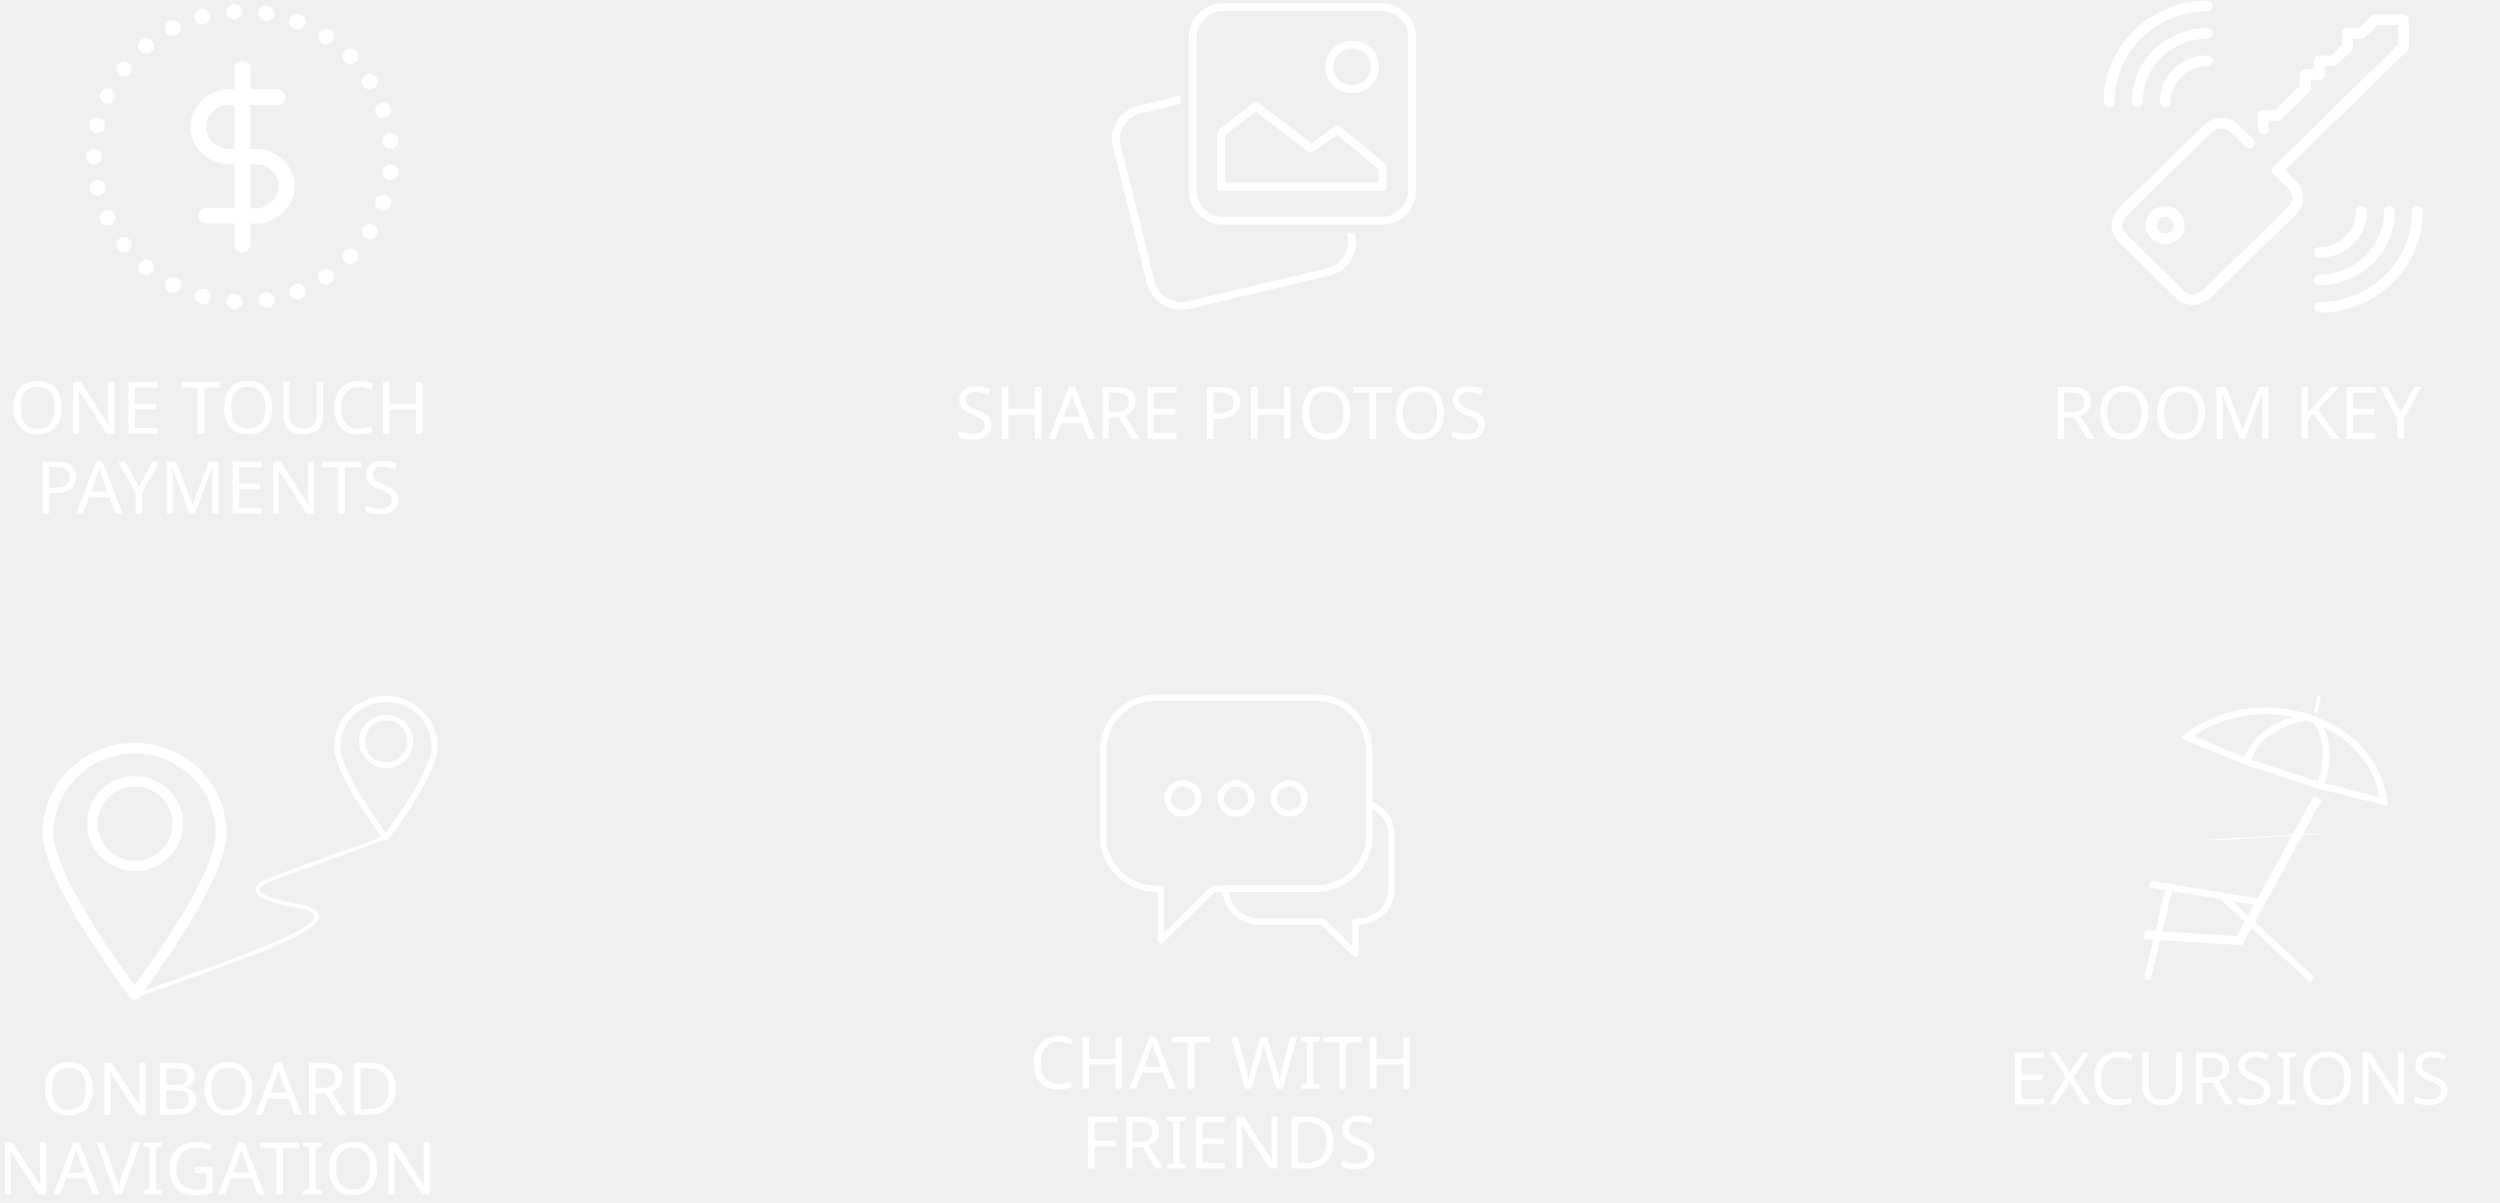
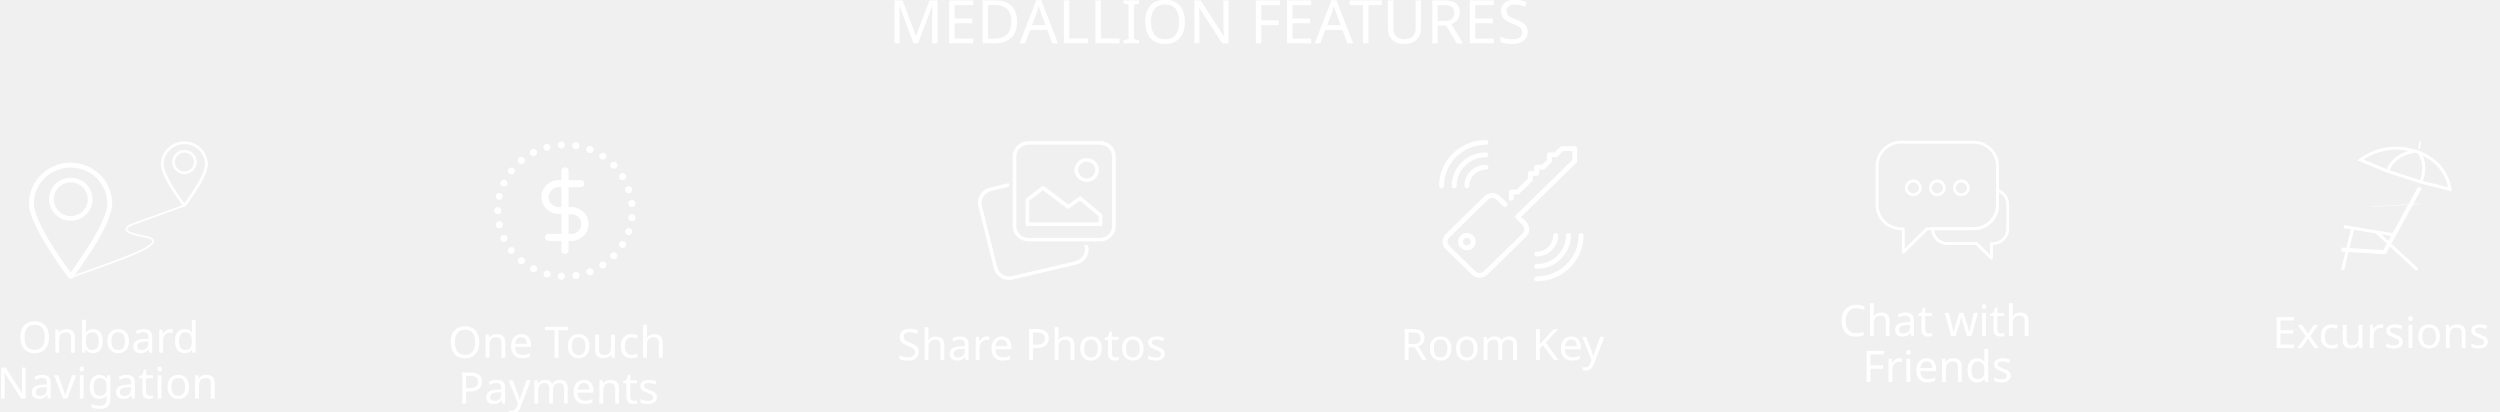
- <svg xmlns="http://www.w3.org/2000/svg" width="470px" height="226px" viewBox="0 0 470 226" version="1.1">
+ <svg xmlns="http://www.w3.org/2000/svg" width="1038px" height="171px" viewBox="0 0 1038 171" version="1.1">
  <defs />
-   <g id="READY-TO-BOARD" stroke="none" stroke-width="1" fill="none" fill-rule="evenodd">
-     <g id="ACCESSORIES-SHOPPING-Copy-5" transform="translate(-605, -508)" fill="#FFFFFF">
-       <g id="MEDALLION-01-+-Oval-135-+-Princess-logo-Copy-+-MEDALLION-01-+-Oval-135-+-Princess-logo-Copy-2-+-MEDALLION-01-+-Oval-135-+-Princess-logo-Copy-3-+-Group" transform="translate(415, 147)">
-         <g id="Group" transform="translate(188.5, 361.1265)">
-           <g id="noun_174033_cc-+-ONE-TOUCH" transform="translate(2, 0)">
-             <g id="noun_174033_cc" transform="translate(15, 0)">
+   <g id="Page-1" stroke="none" stroke-width="1" fill="none" fill-rule="evenodd">
+     <g id="Summary-Copy-3" transform="translate(-321, -609)" fill="#FFFFFF">
+       <g id="MEDALLION-FEATURES-+-Group" transform="translate(319, 604)">
+         <text id="MEDALLION-FEATURES" font-family="Gotham HTF" font-size="25" font-weight="420">
+           <tspan x="371" y="23">MEDALLION FEATURES</tspan>
+         </text>
+         <g id="Group" transform="translate(0, 63)">
+           <g id="noun_174033_cc-+-ONE-TOUCH" transform="translate(187.5, 0.126498)">
+             <g id="noun_174033_cc" transform="translate(19, 0)">
              <path d="M3.158,36.651 L2.842,36.651 C2.132,36.651 1.579,36.188 1.421,35.494 C1.263,34.722 1.737,33.951 2.526,33.719 C3.316,33.565 4.105,34.028 4.342,34.799 C4.421,35.725 3.947,36.497 3.158,36.651 L3.158,36.651 Z M10.895,49.228 C10.342,49.846 10.421,50.771 11.053,51.312 C11.368,51.543 11.684,51.62 12,51.62 C12.395,51.62 12.868,51.466 13.105,51.08 C13.658,50.463 13.579,49.537 12.947,48.997 C12.395,48.534 11.447,48.611 10.895,49.228 L10.895,49.228 Z M3.632,29.398 C3.632,29.398 3.632,29.321 3.632,29.398 C3.632,29.321 3.632,29.321 3.632,29.398 C3.632,28.549 3,27.855 2.132,27.855 C1.342,27.855 0.632,28.472 0.632,29.321 L0.632,29.321 C0.632,30.093 1.342,30.787 2.132,30.787 C3,30.864 3.632,30.17 3.632,29.398 L3.632,29.398 Z M6.947,13.966 C7.184,14.197 7.5,14.275 7.816,14.275 C8.289,14.275 8.684,14.043 9,13.735 C9.474,13.117 9.395,12.191 8.684,11.728 C8.053,11.265 7.105,11.343 6.632,12.037 C6.158,12.577 6.316,13.503 6.947,13.966 L6.947,13.966 Z M4.105,39.506 C3.395,39.815 3,40.741 3.395,41.435 C3.632,41.975 4.184,42.284 4.737,42.284 C4.974,42.284 5.132,42.207 5.368,42.13 C6.079,41.821 6.474,40.895 6.079,40.201 C5.763,39.506 4.895,39.197 4.105,39.506 L4.105,39.506 Z M12,9.954 C12.316,9.954 12.711,9.877 12.947,9.645 C13.579,9.105 13.658,8.179 13.105,7.562 C12.553,6.944 11.605,6.867 10.974,7.407 C10.342,7.948 10.263,8.873 10.816,9.491 C11.132,9.799 11.605,9.954 12,9.954 L12,9.954 Z M39.868,5.324 C40.026,5.401 40.263,5.401 40.421,5.401 C41.053,5.401 41.605,5.093 41.842,4.475 C42.158,3.704 41.763,2.855 40.974,2.546 C40.184,2.238 39.316,2.623 39,3.395 C38.684,4.167 39.079,5.015 39.868,5.324 L39.868,5.324 Z M2.447,24.846 L2.763,24.846 C3.474,24.846 4.026,24.383 4.184,23.688 C4.342,22.917 3.868,22.145 3.079,21.991 C2.289,21.836 1.5,22.299 1.342,23.071 C1.184,23.92 1.658,24.691 2.447,24.846 L2.447,24.846 Z M34.342,3.858 L34.579,3.858 C35.289,3.858 35.921,3.318 36.079,2.623 C36.237,1.852 35.684,1.08 34.816,0.926 C34.026,0.772 33.237,1.312 33.079,2.16 C33,2.932 33.553,3.704 34.342,3.858 L34.342,3.858 Z M57.711,24.923 C56.921,25 56.289,25.694 56.368,26.543 C56.447,27.315 57.079,27.855 57.868,27.855 L58.026,27.855 C58.816,27.778 59.447,27.083 59.368,26.234 C59.211,25.386 58.5,24.768 57.711,24.923 L57.711,24.923 Z M55.105,21.065 L55.105,21.065 C55.342,21.682 55.895,22.068 56.526,22.068 C56.684,22.068 56.842,22.068 57,21.991 C57.789,21.759 58.184,20.91 57.947,20.139 C57.711,19.367 56.842,18.981 56.053,19.213 C55.263,19.444 54.868,20.293 55.105,21.065 L55.105,21.065 Z M4.105,19.213 C4.342,19.29 4.5,19.367 4.737,19.367 C5.289,19.367 5.842,19.059 6.079,18.518 C6.395,17.824 6.079,16.898 5.368,16.589 C4.658,16.281 3.711,16.589 3.395,17.284 C3,17.978 3.316,18.827 4.105,19.213 L4.105,19.213 Z M28.579,3.549 L28.579,3.549 C29.447,3.472 30.079,2.778 30.079,2.006 C30,1.235 29.368,0.617 28.5,0.617 C27.711,0.694 27.079,1.312 27.079,2.16 C27.079,2.932 27.789,3.549 28.579,3.549 L28.579,3.549 Z M22.579,4.475 C22.737,4.475 22.816,4.475 22.974,4.398 C23.763,4.167 24.237,3.395 24,2.623 C23.763,1.852 22.974,1.389 22.184,1.62 C21.395,1.852 20.921,2.623 21.158,3.395 C21.316,4.089 21.947,4.475 22.579,4.475 L22.579,4.475 Z M6.947,44.753 C6.316,45.216 6.158,46.142 6.632,46.759 C6.947,47.145 7.342,47.299 7.816,47.299 C8.132,47.299 8.447,47.222 8.684,46.991 C9.316,46.528 9.474,45.602 8.921,44.984 C8.526,44.367 7.658,44.213 6.947,44.753 L6.947,44.753 Z M44.921,50.694 C44.211,51.157 44.053,52.083 44.526,52.7 C44.842,53.086 45.316,53.318 45.789,53.318 C46.105,53.318 46.342,53.241 46.658,53.086 C47.368,52.623 47.526,51.697 47.053,51.08 C46.579,50.386 45.632,50.231 44.921,50.694 L44.921,50.694 Z M49.263,47.068 C48.711,47.685 48.711,48.611 49.342,49.151 C49.658,49.383 49.974,49.537 50.368,49.537 C50.763,49.537 51.158,49.383 51.474,49.074 C52.026,48.457 52.026,47.531 51.395,46.991 C50.763,46.45 49.895,46.45 49.263,47.068 L49.263,47.068 Z M50.368,11.96 C50.763,11.96 51.079,11.806 51.395,11.574 C52.026,11.034 52.026,10.108 51.474,9.491 C50.921,8.873 49.974,8.873 49.342,9.414 C48.711,9.954 48.711,10.88 49.263,11.497 C49.579,11.806 49.974,11.96 50.368,11.96 L50.368,11.96 Z M54,16.667 C54.237,16.667 54.553,16.589 54.789,16.435 C55.5,16.049 55.737,15.123 55.263,14.429 C54.868,13.735 53.921,13.503 53.211,13.966 C52.5,14.352 52.263,15.278 52.737,15.972 C52.974,16.435 53.526,16.667 54,16.667 L54,16.667 Z M58.026,30.787 C57.237,30.71 56.447,31.25 56.368,32.099 C56.289,32.87 56.842,33.642 57.711,33.719 L57.868,33.719 C58.658,33.719 59.289,33.179 59.368,32.407 C59.447,31.559 58.816,30.864 58.026,30.787 L58.026,30.787 Z M54.789,42.13 C54.079,41.744 53.132,41.975 52.737,42.592 C52.342,43.287 52.5,44.213 53.211,44.599 C53.447,44.753 53.684,44.83 54,44.83 C54.474,44.83 55.026,44.599 55.263,44.136 C55.737,43.441 55.5,42.515 54.789,42.13 L54.789,42.13 Z M57,36.651 C56.211,36.42 55.342,36.805 55.105,37.577 C54.868,38.349 55.263,39.197 56.053,39.429 C56.211,39.506 56.368,39.506 56.526,39.506 C57.158,39.506 57.711,39.12 57.947,38.503 C58.263,37.731 57.789,36.883 57,36.651 L57,36.651 Z M44.921,7.948 C45.158,8.102 45.474,8.179 45.789,8.179 C46.263,8.179 46.737,7.948 47.053,7.562 C47.526,6.867 47.368,6.019 46.658,5.556 C45.947,5.093 45.079,5.247 44.605,5.941 C44.053,6.559 44.211,7.485 44.921,7.948 L44.921,7.948 Z M28.658,55.092 L28.658,55.092 C27.868,55.015 27.158,55.633 27.079,56.481 C27,57.253 27.632,57.947 28.5,58.025 L28.579,58.025 C29.368,58.025 30,57.407 30.079,56.636 C30.158,55.864 29.526,55.17 28.658,55.092 L28.658,55.092 Z M34.421,54.784 C33.632,54.938 33.079,55.633 33.158,56.481 C33.316,57.176 33.947,57.716 34.658,57.716 L34.895,57.716 C35.684,57.562 36.237,56.867 36.158,56.018 C36,55.247 35.211,54.707 34.421,54.784 L34.421,54.784 Z M23.053,54.244 L23.053,54.244 C22.263,54.012 21.474,54.475 21.237,55.247 C21,56.018 21.474,56.79 22.263,57.021 C22.421,57.021 22.5,57.099 22.658,57.099 C23.289,57.099 23.921,56.636 24.079,56.018 C24.316,55.247 23.842,54.475 23.053,54.244 L23.053,54.244 Z M39.868,53.318 C39.079,53.626 38.763,54.475 39.079,55.247 C39.316,55.787 39.868,56.173 40.5,56.173 C40.658,56.173 40.895,56.173 41.053,56.096 C41.842,55.787 42.158,54.938 41.842,54.167 C41.526,53.395 40.658,53.009 39.868,53.318 L39.868,53.318 Z M17.763,52.16 C17.053,51.775 16.105,52.083 15.711,52.778 C15.316,53.472 15.632,54.398 16.342,54.784 L16.342,54.784 C16.579,54.938 16.816,54.938 17.053,54.938 C17.605,54.938 18.079,54.629 18.395,54.167 C18.711,53.395 18.474,52.546 17.763,52.16 L17.763,52.16 Z M16.974,6.636 C17.211,6.636 17.447,6.559 17.684,6.481 C18.395,6.096 18.711,5.247 18.316,4.475 C17.921,3.781 17.053,3.472 16.263,3.858 C15.553,4.244 15.237,5.093 15.632,5.864 C15.947,6.404 16.421,6.636 16.974,6.636 L16.974,6.636 Z M39.868,34.876 C39.868,38.734 36.632,41.898 32.684,41.898 L32.605,41.898 L32.526,41.898 L31.579,41.898 L31.579,45.833 C31.579,46.605 30.947,47.299 30.079,47.299 C29.211,47.299 28.579,46.682 28.579,45.833 L28.579,41.898 L23.289,41.898 C22.5,41.898 21.789,41.281 21.789,40.432 C21.789,39.583 22.421,38.966 23.289,38.966 L28.579,38.966 L28.579,38.04 L28.579,30.71 L27.474,30.71 C23.526,30.71 20.289,27.546 20.289,23.688 C20.289,19.83 23.526,16.667 27.474,16.667 L28.579,16.667 L28.579,12.809 C28.579,12.037 29.211,11.343 30.079,11.343 C30.947,11.343 31.579,11.96 31.579,12.809 L31.579,16.667 L36.632,16.667 C37.421,16.667 38.132,17.284 38.132,18.133 C38.132,18.981 37.5,19.599 36.632,19.599 L31.579,19.599 L31.579,20.447 L31.579,27.855 L32.684,27.855 C36.632,27.855 39.868,31.018 39.868,34.876 L39.868,34.876 Z M27.474,27.855 L28.579,27.855 L28.579,20.447 L28.579,19.599 L27.474,19.599 C25.184,19.599 23.289,21.451 23.289,23.688 C23.289,26.003 25.184,27.855 27.474,27.855 L27.474,27.855 Z M36.868,34.876 C36.868,32.639 34.974,30.787 32.684,30.787 L31.579,30.787 L31.579,38.117 L31.579,39.043 L32.526,39.043 L32.605,39.043 L32.684,39.043 C34.974,38.966 36.868,37.114 36.868,34.876 L36.868,34.876 Z" id="Shape" />
            </g>
-             <text id="ONE-TOUCH" font-family="Gotham HTF" font-size="13.683" font-weight="420">
-               <tspan x="1.227" y="81.415">ONE TOUCH</tspan>
-               <tspan x="6.222" y="96.415">PAYMENTS</tspan>
+             <text id="One-Touch" font-family="Gotham HTF" font-size="18" font-weight="313">
+               <tspan x="0.548" y="90.415">One Touch</tspan>
+               <tspan x="4.679" y="109.415">Payments</tspan>
            </text>
          </g>
-           <g id="room-key-+-ROOM-KEY" transform="translate(387, 0)">
-             <g id="room-key" transform="translate(10, 0)">
+           <g id="room-key-+-ROOM-KEY" transform="translate(583.5, 0.126498)">
+             <g id="room-key" transform="translate(16, 0)">
              <g id="Group">
                <path d="M2.052,19.02 C2.052,9.636 9.859,2 19.46,2 C20.032,2 20.49,1.552 20.49,1 C20.489,0.448 20.032,0 19.46,0 C8.729,0 0,8.531 0,19.02 C0,19.579 0.458,20.026 1.023,20.026 C1.588,20.026 2.052,19.578 2.052,19.02 L2.052,19.02 Z" id="Shape" />
                <path d="M19.46,5.146 C11.635,5.146 5.272,11.371 5.272,19.019 C5.272,19.578 5.731,20.026 6.295,20.026 C6.859,20.026 7.318,19.578 7.318,19.019 C7.318,12.475 12.765,7.151 19.46,7.151 C20.032,7.151 20.49,6.703 20.49,6.152 C20.489,5.594 20.032,5.146 19.46,5.146 L19.46,5.146 Z" id="Shape" />
                <path d="M7.901,42.192 C7.901,44.167 9.545,45.767 11.56,45.767 C13.58,45.767 15.219,44.167 15.219,42.192 C15.219,40.224 13.581,38.616 11.56,38.616 C9.545,38.617 7.901,40.224 7.901,42.192 L7.901,42.192 Z M13.172,42.192 C13.172,43.062 12.451,43.768 11.56,43.768 C10.674,43.768 9.953,43.063 9.953,42.192 C9.953,41.327 10.674,40.622 11.56,40.622 C12.451,40.622 13.172,41.328 13.172,42.192 L13.172,42.192 Z" id="Shape" />
                <path d="M19.46,10.298 C14.541,10.298 10.537,14.211 10.537,19.02 C10.537,19.579 10.995,20.026 11.56,20.026 C12.131,20.026 12.583,19.579 12.583,19.02 C12.583,15.315 15.67,12.297 19.46,12.297 C20.032,12.297 20.49,11.85 20.49,11.298 C20.49,10.746 20.032,10.298 19.46,10.298 L19.46,10.298 Z" id="Shape" />
                <path d="M58.977,38.617 C58.412,38.617 57.955,39.064 57.955,39.615 C57.955,49.006 50.142,56.636 40.535,56.636 C39.969,56.636 39.511,57.09 39.511,57.642 C39.511,58.194 39.968,58.642 40.535,58.642 C51.271,58.642 60,50.11 60,39.615 C60,39.063 59.542,38.617 58.977,38.617 L58.977,38.617 Z" id="Shape" />
                <path d="M40.535,53.49 C48.366,53.49 54.73,47.271 54.73,39.615 C54.73,39.064 54.277,38.617 53.705,38.617 C53.141,38.617 52.683,39.064 52.683,39.615 C52.683,46.167 47.236,51.49 40.535,51.49 C39.969,51.49 39.511,51.938 39.511,52.49 C39.511,53.042 39.968,53.49 40.535,53.49 L40.535,53.49 Z" id="Shape" />
                <path d="M40.535,48.344 C45.46,48.344 49.464,44.43 49.464,39.615 C49.464,39.063 49.006,38.616 48.442,38.616 C47.877,38.616 47.419,39.063 47.419,39.615 C47.419,43.327 44.331,46.338 40.535,46.338 C39.969,46.338 39.511,46.785 39.511,47.344 C39.511,47.896 39.968,48.344 40.535,48.344 L40.535,48.344 Z" id="Shape" />
                <path d="M34.082,31.894 L57.064,9.433 C57.258,9.243 57.365,8.992 57.365,8.722 L57.365,3.576 C57.365,3.024 56.907,2.576 56.342,2.576 L51.077,2.576 C50.801,2.576 50.543,2.68 50.35,2.87 L48.014,5.145 L45.805,5.145 C45.24,5.145 44.782,5.593 44.782,6.152 L44.782,8.31 L42.749,10.298 L40.535,10.298 C39.969,10.298 39.511,10.745 39.511,11.297 L39.511,12.874 L37.904,12.874 C37.34,12.874 36.881,13.321 36.881,13.873 L36.881,16.032 L32.213,20.596 L30.004,20.596 C29.432,20.596 28.974,21.043 28.974,21.595 L28.974,24.171 C28.974,24.723 29.432,25.171 30.004,25.171 C30.568,25.171 31.026,24.723 31.026,24.171 L31.026,22.595 L32.633,22.595 C32.909,22.595 33.167,22.491 33.361,22.306 L38.627,17.154 C38.82,16.965 38.928,16.713 38.928,16.45 L38.928,14.873 L40.535,14.873 C41.105,14.873 41.563,14.426 41.563,13.873 L41.563,12.297 L43.17,12.297 C43.447,12.297 43.703,12.193 43.898,12.009 L46.534,9.433 C46.722,9.243 46.829,8.992 46.829,8.722 L46.829,7.151 L48.442,7.151 C48.712,7.151 48.976,7.047 49.163,6.857 L51.497,4.575 L55.321,4.575 L55.321,8.31 L31.912,31.189 C31.51,31.575 31.51,32.213 31.912,32.606 L34.541,35.176 C34.855,35.489 36.342,37.158 34.548,38.911 L18.745,54.355 C18.419,54.661 16.718,56.114 14.917,54.355 L4.381,44.057 C2.593,42.308 4.073,40.639 4.387,40.328 L20.189,24.878 C21.984,23.123 23.69,24.577 24.011,24.878 L26.639,27.454 C27.041,27.846 27.695,27.846 28.09,27.454 C28.492,27.061 28.492,26.43 28.09,26.036 L25.46,23.467 C25.372,23.381 24.595,22.645 23.408,22.259 C21.751,21.713 20.089,22.142 18.739,23.467 L2.938,38.911 C2.849,38.99 2.096,39.757 1.7,40.91 C1.148,42.536 1.581,44.154 2.93,45.473 L13.473,55.772 C14.439,56.722 15.569,57.207 16.742,57.207 C17.201,57.207 17.671,57.134 18.142,56.98 C19.322,56.594 20.1,55.856 20.188,55.771 L35.99,40.328 C38.456,37.917 37.345,35.084 35.99,33.758 L34.082,31.894 L34.082,31.894 Z" id="Shape" />
              </g>
            </g>
-             <text id="ROOM-KEY" font-family="Gotham HTF" font-size="13.683" font-weight="420">
-               <tspan x="0" y="82.393">ROOM KEY</tspan>
+             <text id="Room-Key" font-family="Gotham HTF" font-size="18" font-weight="313">
+               <tspan x="0" y="91.393">Room Key</tspan>
            </text>
          </g>
-           <g id="GPS-+-ONBOARD" transform="translate(0, 129.9893)">
-             <g id="GPS" transform="translate(9, 0)">
+           <g id="photos-+-SHARE-PHOTOS" transform="translate(374.5, 0.126498)">
+             <g id="photos" transform="translate(33, 0)">
+               <g id="Group">
+                 <path d="M51.449,35.718 L21.072,35.718 C20.662,35.718 20.32,35.385 20.32,34.985 L20.32,24.856 C20.32,24.656 20.456,24.39 20.593,24.256 L27.093,19.259 C27.367,19.059 27.777,19.059 28.051,19.259 L38.039,26.789 L42.555,23.59 C42.829,23.39 43.239,23.39 43.513,23.657 L51.928,30.72 C52.065,30.854 52.202,31.054 52.202,31.253 L52.202,34.919 C52.202,35.385 51.86,35.718 51.449,35.718 L51.449,35.718 Z M21.825,34.186 L50.628,34.186 L50.628,31.653 L42.897,25.189 L38.382,28.388 C38.108,28.588 37.766,28.588 37.492,28.388 L27.572,20.858 L21.825,25.256 L21.825,34.186 L21.825,34.186 Z" id="Shape" />
+                 <path d="M45.702,17.393 C42.897,17.393 40.639,15.194 40.639,12.461 C40.639,9.729 42.897,7.53 45.702,7.53 C48.507,7.53 50.765,9.729 50.765,12.461 C50.765,15.194 48.507,17.393 45.702,17.393 L45.702,17.393 Z M45.702,8.996 C43.786,8.996 42.144,10.529 42.144,12.461 C42.144,14.327 43.718,15.927 45.702,15.927 C47.618,15.927 49.26,14.394 49.26,12.461 C49.26,10.596 47.686,8.996 45.702,8.996 L45.702,8.996 Z" id="Shape" />
+                 <path d="M51.244,1.933 C53.98,1.933 56.238,4.132 56.238,6.797 L56.238,35.785 C56.238,38.45 53.98,40.649 51.244,40.649 L21.483,40.649 C18.746,40.649 16.488,38.45 16.488,35.785 L16.488,6.797 C16.488,4.132 18.746,1.933 21.483,1.933 L51.244,1.933 L51.244,1.933 Z M51.244,0.466 L21.483,0.466 C17.925,0.466 14.983,3.332 14.983,6.797 L14.983,35.785 C14.983,39.25 17.925,42.115 21.483,42.115 L51.244,42.115 C54.801,42.115 57.743,39.25 57.743,35.785 L57.743,6.797 C57.743,3.332 54.801,0.466 51.244,0.466 L51.244,0.466 L51.244,0.466 Z" id="Shape" />
+                 <path d="M46.249,43.648 L44.676,43.648 L44.813,44.248 C45.155,45.514 44.95,46.913 44.197,48.046 C43.513,49.179 42.35,49.979 41.05,50.312 L14.778,56.509 C13.41,56.843 12.041,56.643 10.878,55.91 C9.715,55.243 8.894,54.11 8.552,52.844 L2.189,27.255 C1.847,25.989 2.052,24.59 2.805,23.457 C3.489,22.324 4.652,21.524 5.952,21.191 L13.478,19.392 L13.478,17.859 L5.61,19.725 C3.9,20.125 2.395,21.191 1.505,22.657 C0.547,24.123 0.274,25.856 0.753,27.588 L7.115,53.177 C7.526,54.843 8.62,56.309 10.126,57.176 C11.152,57.776 12.383,58.109 13.546,58.109 C14.094,58.109 14.641,58.042 15.12,57.909 L41.392,51.711 C43.102,51.312 44.607,50.245 45.497,48.779 C46.455,47.313 46.728,45.581 46.249,43.848 L46.249,43.648 L46.249,43.648 Z" id="Shape" />
+               </g>
+             </g>
+             <text id="Share-Photos" font-family="Gotham HTF" font-size="18" font-weight="313">
+               <tspan x="0" y="91.393">Share Photos</tspan>
+             </text>
+           </g>
+           <g id="GPS-+-ONBOARD" transform="translate(0.5, 0)">
+             <g id="GPS" transform="translate(13, 0)">
              <g id="Group" transform="translate(54.72, 0)">
                <path d="M10.321,27.93 L10.321,27.93 C10.141,27.93 9.971,27.847 9.863,27.706 C9.483,27.21 0.573,15.48 0.573,10.282 C0.573,5.004 4.946,0.707 10.321,0.707 C15.697,0.707 20.069,5.004 20.069,10.282 C20.069,15.552 11.157,27.214 10.777,27.706 C10.669,27.847 10.5,27.93 10.321,27.93 L10.321,27.93 Z M10.321,1.839 C5.578,1.839 1.721,5.627 1.721,10.282 C1.721,14.465 8.483,23.917 10.321,26.41 C12.162,23.927 18.921,14.525 18.921,10.282 C18.921,5.627 15.063,1.839 10.321,1.839 L10.321,1.839 Z" id="Shape" />
                <path d="M10.365,14.307 C7.559,14.307 5.276,12.049 5.276,9.273 C5.276,6.497 7.559,4.239 10.365,4.239 C13.171,4.239 15.454,6.497 15.454,9.273 C15.454,12.049 13.171,14.307 10.365,14.307 L10.365,14.307 Z M10.365,5.33 C8.167,5.33 6.379,7.099 6.379,9.273 C6.379,11.447 8.167,13.215 10.365,13.215 C12.563,13.215 14.35,11.447 14.35,9.273 C14.35,7.099 12.561,5.33 10.365,5.33 L10.365,5.33 Z" id="Shape" />
              </g>
              <g id="Group" transform="translate(0, 9.021817)">
                <path d="M17.807,48.791 L17.807,48.791 C17.488,48.791 17.187,48.644 16.995,48.393 C16.322,47.512 0.521,26.714 0.521,17.496 C0.521,8.136 8.275,0.516 17.807,0.516 C27.34,0.516 35.092,8.136 35.092,17.496 C35.092,26.843 19.29,47.521 18.615,48.393 C18.422,48.644 18.124,48.791 17.807,48.791 L17.807,48.791 Z M17.807,2.525 C9.397,2.525 2.555,9.241 2.555,17.496 C2.555,24.915 14.546,41.676 17.807,46.095 C21.07,41.694 33.058,25.021 33.058,17.496 C33.058,9.241 26.217,2.525 17.807,2.525 L17.807,2.525 Z" id="Shape" />
                <path d="M17.884,24.633 C12.908,24.633 8.86,20.628 8.86,15.705 C8.86,10.783 12.908,6.778 17.884,6.778 C22.861,6.778 26.909,10.783 26.909,15.705 C26.909,20.628 22.859,24.633 17.884,24.633 L17.884,24.633 Z M17.884,8.715 C13.987,8.715 10.818,11.852 10.818,15.705 C10.818,19.561 13.989,22.696 17.884,22.696 C21.782,22.696 24.951,19.559 24.951,15.705 C24.951,11.852 21.782,8.715 17.884,8.715 L17.884,8.715 Z" id="Shape" />
              </g>
              <path d="M17.991,57.49 L17.729,56.785 C20.294,55.851 22.912,54.917 25.501,53.996 C37.869,49.585 51.885,44.589 51.672,42.094 C51.64,41.729 51.134,41.034 48.097,40.497 C41.45,39.323 40.61,38.068 40.557,37.224 C40.461,35.731 43.302,34.776 43.872,34.6 L64.849,26.993 L65.111,27.698 L44.115,35.311 C42.949,35.674 41.273,36.51 41.315,37.176 C41.336,37.499 41.896,38.639 48.231,39.758 C51.004,40.248 52.338,40.97 52.429,42.03 C52.68,44.953 42.458,48.749 25.759,54.702 C23.171,55.626 20.553,56.558 17.991,57.49 L17.991,57.49 Z" id="Shape" />
            </g>
-             <text id="ONBOARD" font-family="Gotham HTF" font-size="13.683" font-weight="420">
-               <tspan x="9.118" y="79.461">ONBOARD</tspan>
-               <tspan x="1.1" y="94.461">NAVIGATION</tspan>
+             <text id="Onboard" font-family="Gotham HTF" font-size="18" font-weight="313">
+               <tspan x="8.873" y="88.461">Onboard</tspan>
+               <tspan x="0.206" y="107.461">Navigation</tspan>
            </text>
          </g>
-           <g id="photos-+-SHARE-PHOTOS" transform="translate(181, 0)">
-             <g id="photos" transform="translate(29, 0)">
-               <g id="Group">
-                 <path d="M51.449,35.718 L21.072,35.718 C20.662,35.718 20.32,35.385 20.32,34.985 L20.32,24.856 C20.32,24.656 20.456,24.39 20.593,24.256 L27.093,19.259 C27.367,19.059 27.777,19.059 28.051,19.259 L38.039,26.789 L42.555,23.59 C42.829,23.39 43.239,23.39 43.513,23.657 L51.928,30.72 C52.065,30.854 52.202,31.054 52.202,31.253 L52.202,34.919 C52.202,35.385 51.86,35.718 51.449,35.718 L51.449,35.718 Z M21.825,34.186 L50.628,34.186 L50.628,31.653 L42.897,25.189 L38.382,28.388 C38.108,28.588 37.766,28.588 37.492,28.388 L27.572,20.858 L21.825,25.256 L21.825,34.186 L21.825,34.186 Z" id="Shape" />
-                 <path d="M45.702,17.393 C42.897,17.393 40.639,15.194 40.639,12.461 C40.639,9.729 42.897,7.53 45.702,7.53 C48.507,7.53 50.765,9.729 50.765,12.461 C50.765,15.194 48.507,17.393 45.702,17.393 L45.702,17.393 Z M45.702,8.996 C43.786,8.996 42.144,10.529 42.144,12.461 C42.144,14.327 43.718,15.927 45.702,15.927 C47.618,15.927 49.26,14.394 49.26,12.461 C49.26,10.596 47.686,8.996 45.702,8.996 L45.702,8.996 Z" id="Shape" />
-                 <path d="M51.244,1.933 C53.98,1.933 56.238,4.132 56.238,6.797 L56.238,35.785 C56.238,38.45 53.98,40.649 51.244,40.649 L21.483,40.649 C18.746,40.649 16.488,38.45 16.488,35.785 L16.488,6.797 C16.488,4.132 18.746,1.933 21.483,1.933 L51.244,1.933 L51.244,1.933 Z M51.244,0.466 L21.483,0.466 C17.925,0.466 14.983,3.332 14.983,6.797 L14.983,35.785 C14.983,39.25 17.925,42.115 21.483,42.115 L51.244,42.115 C54.801,42.115 57.743,39.25 57.743,35.785 L57.743,6.797 C57.743,3.332 54.801,0.466 51.244,0.466 L51.244,0.466 L51.244,0.466 Z" id="Shape" />
-                 <path d="M46.249,43.648 L44.676,43.648 L44.813,44.248 C45.155,45.514 44.95,46.913 44.197,48.046 C43.513,49.179 42.35,49.979 41.05,50.312 L14.778,56.509 C13.41,56.843 12.041,56.643 10.878,55.91 C9.715,55.243 8.894,54.11 8.552,52.844 L2.189,27.255 C1.847,25.989 2.052,24.59 2.805,23.457 C3.489,22.324 4.652,21.524 5.952,21.191 L13.478,19.392 L13.478,17.859 L5.61,19.725 C3.9,20.125 2.395,21.191 1.505,22.657 C0.547,24.123 0.274,25.856 0.753,27.588 L7.115,53.177 C7.526,54.843 8.62,56.309 10.126,57.176 C11.152,57.776 12.383,58.109 13.546,58.109 C14.094,58.109 14.641,58.042 15.12,57.909 L41.392,51.711 C43.102,51.312 44.607,50.245 45.497,48.779 C46.455,47.313 46.728,45.581 46.249,43.848 L46.249,43.648 L46.249,43.648 Z" id="Shape" />
-               </g>
-             </g>
-             <text id="SHARE-PHOTOS" font-family="Gotham HTF" font-size="13.683" font-weight="420">
-               <tspan x="0" y="82.393">SHARE PHOTOS</tspan>
-             </text>
-           </g>
-           <g id="noun_56417_cc-+-CHAT-WITH" transform="translate(194, 129.9893)">
-             <g id="noun_56417_cc" transform="translate(14, 0)">
+           <g id="noun_56417_cc-+-CHAT-WITH" transform="translate(765.5, 0)">
+             <g id="noun_56417_cc" transform="translate(15, 0)">
              <g id="Group">
                <g transform="translate(11.55556, 15.7407)" id="Shape">
                  <path d="M4.356,7.681 C2.431,7.681 0.866,6.14 0.866,4.246 C0.866,2.352 2.432,0.812 4.356,0.812 C6.282,0.812 7.848,2.352 7.848,4.246 C7.848,6.14 6.282,7.681 4.356,7.681 L4.356,7.681 Z M4.356,1.989 C3.092,1.989 2.062,3.002 2.062,4.246 C2.062,5.491 3.092,6.504 4.356,6.504 C5.621,6.504 6.651,5.491 6.651,4.246 C6.651,3.002 5.621,1.989 4.356,1.989 L4.356,1.989 Z" />
                  <path d="M14.332,7.681 C12.406,7.681 10.84,6.14 10.84,4.246 C10.84,2.352 12.406,0.812 14.332,0.812 C16.257,0.812 17.822,2.352 17.822,4.246 C17.823,6.14 16.257,7.681 14.332,7.681 L14.332,7.681 Z M14.332,1.989 C13.067,1.989 12.037,3.002 12.037,4.246 C12.037,5.491 13.067,6.504 14.332,6.504 C15.596,6.504 16.626,5.491 16.626,4.246 C16.626,3.002 15.597,1.989 14.332,1.989 L14.332,1.989 Z" />
                  <path d="M24.307,7.681 C22.381,7.681 20.815,6.14 20.815,4.246 C20.815,2.352 22.381,0.812 24.307,0.812 C26.232,0.812 27.798,2.352 27.798,4.246 C27.798,6.14 26.232,7.681 24.307,7.681 L24.307,7.681 Z M24.307,1.989 C23.042,1.989 22.012,3.002 22.012,4.246 C22.012,5.491 23.042,6.504 24.307,6.504 C25.572,6.504 26.601,5.491 26.601,4.246 C26.601,3.002 25.572,1.989 24.307,1.989 L24.307,1.989 Z" />
                </g>
                <g id="Shape">
                  <path d="M11.748,47.27 C11.67,47.27 11.593,47.256 11.518,47.226 C11.294,47.135 11.148,46.92 11.148,46.682 L11.148,37.555 L10.862,37.555 C5.032,37.555 0.288,32.888 0.288,27.152 L0.288,10.862 C0.288,5.126 5.031,0.46 10.862,0.46 L40.91,0.46 C46.74,0.46 51.484,5.126 51.484,10.862 L51.484,21.057 C51.484,21.382 51.217,21.645 50.886,21.645 C50.556,21.645 50.288,21.382 50.288,21.057 L50.288,10.862 C50.288,5.775 46.082,1.637 40.911,1.637 L10.863,1.637 C5.692,1.637 1.486,5.775 1.486,10.862 L1.486,27.153 C1.486,32.24 5.692,36.378 10.863,36.378 L11.748,36.378 C12.078,36.378 12.346,36.641 12.346,36.966 L12.346,45.26 L21.199,36.55 C21.311,36.44 21.464,36.378 21.622,36.378 L23.913,36.378 C24.244,36.378 24.511,36.641 24.511,36.966 C24.511,37.291 24.244,37.555 23.913,37.555 L21.87,37.555 L12.171,47.098 C12.056,47.211 11.903,47.27 11.748,47.27 L11.748,47.27 Z" />
                  <path d="M48.332,49.787 C48.177,49.787 48.024,49.727 47.909,49.615 L41.924,43.725 L30.137,43.725 C26.375,43.725 23.315,40.714 23.315,37.013 C23.315,36.688 23.582,36.377 23.913,36.377 L40.911,36.377 C46.082,36.377 50.288,32.239 50.288,27.152 L50.288,21.056 C50.288,20.866 50.381,20.688 50.538,20.577 C50.695,20.467 50.897,20.438 51.079,20.499 C53.847,21.424 55.707,23.977 55.707,26.849 L55.707,37.013 C55.707,40.698 52.671,43.701 48.931,43.725 L48.931,49.198 C48.931,49.435 48.785,49.651 48.561,49.741 C48.488,49.773 48.41,49.787 48.332,49.787 L48.332,49.787 Z M24.542,37.555 C24.838,40.373 27.235,42.547 30.137,42.547 L42.172,42.547 C42.331,42.547 42.483,42.609 42.595,42.719 L47.734,47.776 L47.734,43.136 C47.734,42.81 48.002,42.547 48.332,42.547 L48.884,42.547 C51.987,42.547 54.509,40.064 54.509,37.013 L54.509,26.85 C54.509,24.767 53.324,22.889 51.484,21.947 L51.484,27.153 C51.484,32.888 46.741,37.556 40.91,37.556 L24.542,37.556 L24.542,37.555 Z" />
                  <path d="M40.911,37.555 L23.913,37.555 C23.582,37.555 23.315,37.291 23.315,36.966 C23.315,36.641 23.582,36.378 23.913,36.378 L40.911,36.378 C46.082,36.378 50.288,32.24 50.288,27.153 L50.288,21.057 C50.288,20.731 50.556,20.468 50.886,20.468 C51.217,20.468 51.484,20.731 51.484,21.057 L51.484,27.153 C51.485,32.888 46.741,37.555 40.911,37.555 L40.911,37.555 Z" />
                </g>
              </g>
            </g>
-             <text id="CHAT-WITH" font-family="Gotham HTF" font-size="13.683" font-weight="420">
-               <tspan x="1.04" y="74.574">CHAT WITH</tspan>
-               <tspan x="10.748" y="89.574">FRIENDS</tspan>
+             <text id="Chat-with" font-family="Gotham HTF" font-size="18" font-weight="313">
+               <tspan x="0.016" y="81.574">Chat with</tspan>
+               <tspan x="9.754" y="100.574">Friends</tspan>
            </text>
          </g>
-           <g id="noun_34840_cc-+-EXCURSIONS" transform="translate(379, 129.9893)">
-             <g id="noun_34840_cc" transform="translate(25, 0)">
+           <g id="noun_34840_cc-+-EXCURSIONS" transform="translate(945.5, 0)">
+             <g id="noun_34840_cc" transform="translate(28, 0)">
              <g id="Group">
                <path d="M32.505,19.485 L21.895,38.808 L1.756,35.468 L1.539,36.701 L4.565,37.203 L2.709,44.91 L0.737,44.789 L0.63,46.453 L2.313,46.557 L0.539,53.92 L1.791,54.205 L3.614,46.636 L19.022,47.581 L20.786,44.369 L31.745,54.516 L32.633,53.609 L21.415,43.224 L34.017,20.27 L32.505,19.485 L32.505,19.485 Z M18.029,45.849 L4.011,44.989 L5.835,37.413 L15.113,38.952 L15.028,39.039 L19.497,43.176 L18.029,45.849 L18.029,45.849 Z M17.169,39.293 L21.256,39.971 L20.125,42.031 L17.169,39.293 L17.169,39.293 Z" id="Shape" />
                <path d="M19.64,13.678 L33.458,18.16 L46.392,21.43 L46.333,20.566 C46.325,20.443 46.108,17.52 44.191,14.03 C42.425,10.818 38.82,6.506 31.674,4.211 C28.949,3.336 26.178,2.893 23.439,2.893 C14.276,2.893 8.386,7.734 8.14,7.939 L7.356,8.595 L19.616,13.668 L19.64,13.678 L19.64,13.678 Z M43.029,14.57 C44.225,16.731 44.722,18.686 44.923,19.767 L34.515,17.135 C36.278,12.245 35.301,8.587 34.414,6.639 C38.223,8.455 41.113,11.112 43.029,14.57 L43.029,14.57 Z M32.484,5.822 L32.482,5.823 C32.516,5.866 35.724,10.055 33.278,16.782 L20.687,12.699 C21.666,10.102 23.647,8.101 26.58,6.748 C28.891,5.681 30.955,5.441 30.975,5.438 L30.959,5.302 C31.063,5.334 31.167,5.365 31.27,5.399 C31.684,5.532 32.088,5.674 32.484,5.822 L32.484,5.822 Z M23.439,4.143 C25.138,4.143 26.851,4.325 28.557,4.682 C27.823,4.893 26.967,5.188 26.068,5.601 C22.849,7.076 20.58,9.371 19.485,12.255 L9.838,8.263 C11.748,6.974 16.71,4.143 23.439,4.143 L23.439,4.143 Z" id="Shape" />
                <path d="M33.186,0.491 L33.824,0.89 L33.175,4.035 L32.538,3.636 L33.186,0.491 L33.186,0.491 Z" id="Rectangle-path" />
                <path d="M34.842,26.624 L14.359,27.849 L11.48,27.822 L31.962,26.598 L34.842,26.624 L34.842,26.624 Z" id="Rectangle-path" />
              </g>
            </g>
-             <text id="EXCURSIONS" font-family="Gotham HTF" font-size="13.683" font-weight="420">
-               <tspan x="0" y="77.506">EXCURSIONS</tspan>
+             <text id="Excursions" font-family="Gotham HTF" font-size="18" font-weight="313">
+               <tspan x="0" y="86.506">Excursions</tspan>
            </text>
          </g>
        </g>
      </g>
    </g>
  </g>
</svg>
